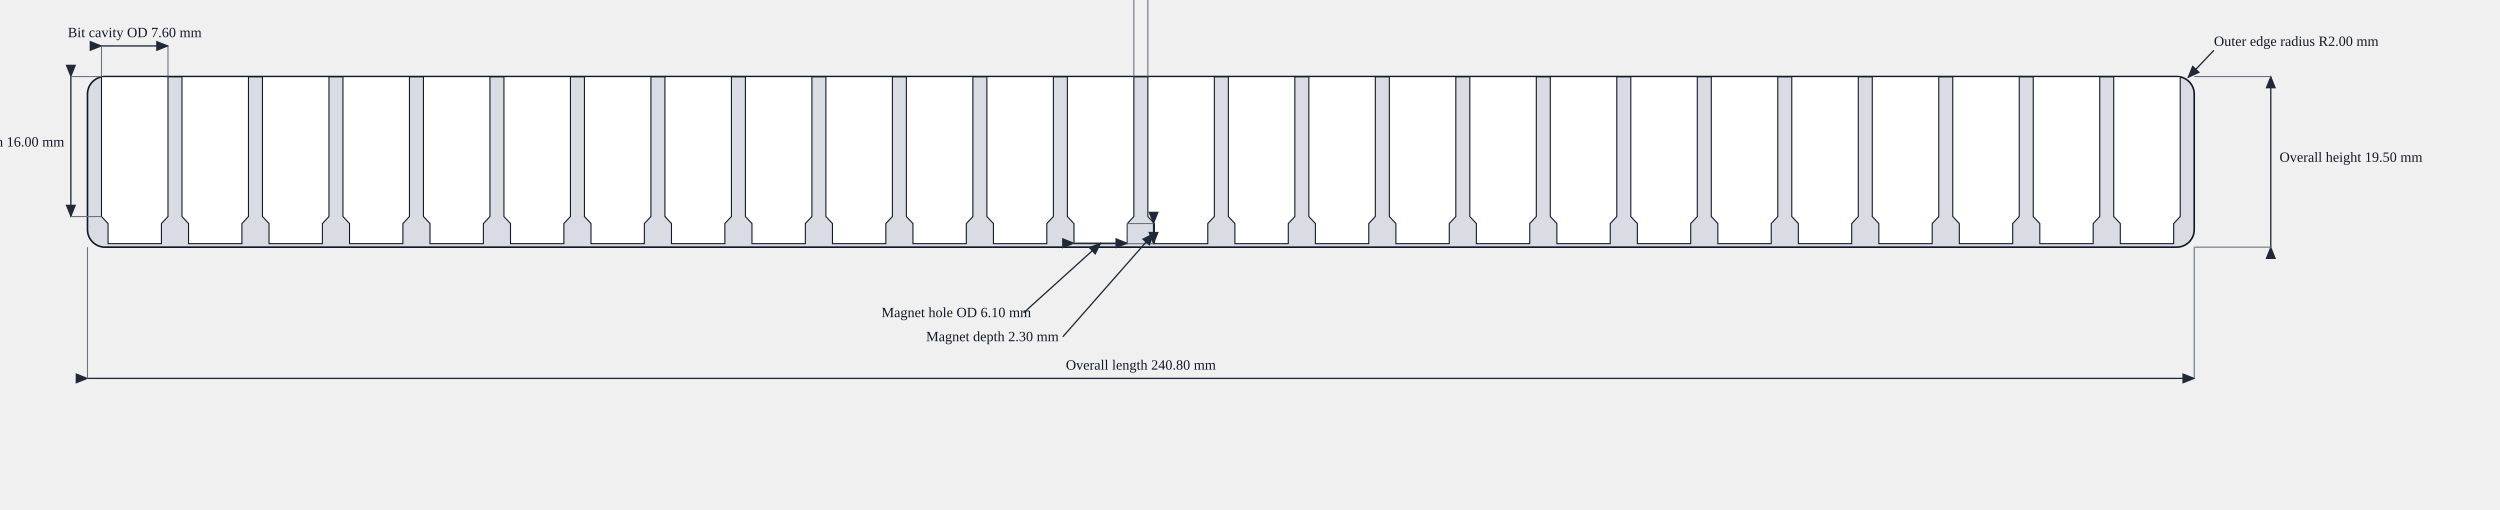
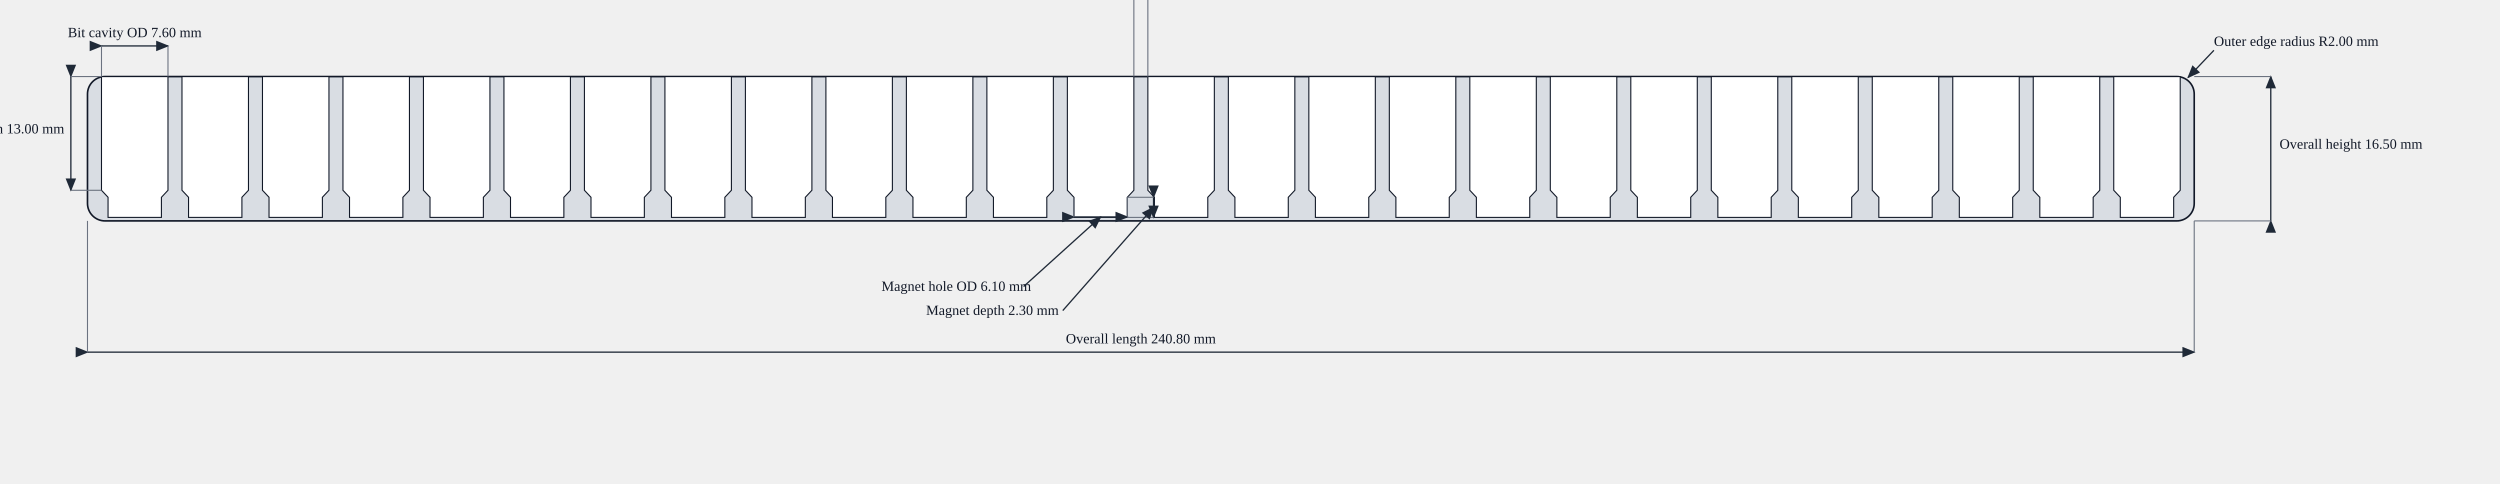
- <svg xmlns="http://www.w3.org/2000/svg" width="2286" height="466" viewBox="0 0 2286 466">
+ <svg xmlns="http://www.w3.org/2000/svg" width="2286" height="442" viewBox="0 0 2286 442">
  <defs>
    <marker id="arrow" markerWidth="10" markerHeight="8" refX="9" refY="4" orient="auto">
      <path d="M0,0 L10,4 L0,8 z" fill="#1f2937" />
    </marker>
  </defs>
-   <rect x="80.00" y="70.00" width="1926.40" height="156.00" rx="16.00" ry="16.00" fill="#d9dde3" stroke="#111827" stroke-width="1.5" />
-   <polygon points="92.80,70.00 153.60,70.00 153.60,198.00 147.60,204.40 147.60,222.80 98.80,222.80 98.80,204.40 92.80,198.00" fill="#ffffff" stroke="#111827" stroke-width="1.0" />
-   <polygon points="166.40,70.00 227.20,70.00 227.20,198.00 221.20,204.40 221.20,222.80 172.40,222.80 172.40,204.40 166.40,198.00" fill="#ffffff" stroke="#111827" stroke-width="1.0" />
-   <polygon points="240.00,70.00 300.80,70.00 300.80,198.00 294.80,204.40 294.80,222.80 246.00,222.80 246.00,204.40 240.00,198.00" fill="#ffffff" stroke="#111827" stroke-width="1.0" />
-   <polygon points="313.60,70.00 374.40,70.00 374.40,198.00 368.40,204.40 368.40,222.80 319.60,222.80 319.60,204.40 313.60,198.00" fill="#ffffff" stroke="#111827" stroke-width="1.0" />
-   <polygon points="387.20,70.00 448.00,70.00 448.00,198.00 442.00,204.40 442.00,222.80 393.20,222.80 393.20,204.40 387.20,198.00" fill="#ffffff" stroke="#111827" stroke-width="1.0" />
-   <polygon points="460.80,70.00 521.60,70.00 521.60,198.00 515.60,204.40 515.60,222.80 466.80,222.80 466.80,204.40 460.80,198.00" fill="#ffffff" stroke="#111827" stroke-width="1.0" />
-   <polygon points="534.40,70.00 595.20,70.00 595.20,198.00 589.20,204.40 589.20,222.80 540.40,222.80 540.40,204.40 534.40,198.00" fill="#ffffff" stroke="#111827" stroke-width="1.0" />
-   <polygon points="608.00,70.00 668.80,70.00 668.80,198.00 662.80,204.40 662.80,222.80 614.00,222.80 614.00,204.40 608.00,198.00" fill="#ffffff" stroke="#111827" stroke-width="1.0" />
-   <polygon points="681.60,70.00 742.40,70.00 742.40,198.00 736.40,204.40 736.40,222.80 687.60,222.80 687.60,204.40 681.60,198.00" fill="#ffffff" stroke="#111827" stroke-width="1.0" />
-   <polygon points="755.20,70.00 816.00,70.00 816.00,198.00 810.00,204.40 810.00,222.80 761.20,222.80 761.20,204.40 755.20,198.00" fill="#ffffff" stroke="#111827" stroke-width="1.0" />
-   <polygon points="828.80,70.00 889.60,70.00 889.60,198.00 883.60,204.40 883.60,222.80 834.80,222.80 834.80,204.40 828.80,198.00" fill="#ffffff" stroke="#111827" stroke-width="1.0" />
-   <polygon points="902.40,70.00 963.20,70.00 963.20,198.00 957.20,204.40 957.20,222.80 908.40,222.80 908.40,204.40 902.40,198.00" fill="#ffffff" stroke="#111827" stroke-width="1.0" />
-   <polygon points="976.00,70.00 1036.80,70.00 1036.80,198.00 1030.80,204.40 1030.80,222.80 982.00,222.80 982.00,204.40 976.00,198.00" fill="#ffffff" stroke="#111827" stroke-width="1.0" />
-   <polygon points="1049.60,70.00 1110.40,70.00 1110.40,198.00 1104.40,204.40 1104.40,222.80 1055.60,222.80 1055.60,204.40 1049.60,198.00" fill="#ffffff" stroke="#111827" stroke-width="1.0" />
-   <polygon points="1123.20,70.00 1184.00,70.00 1184.00,198.00 1178.00,204.40 1178.00,222.80 1129.20,222.80 1129.20,204.40 1123.20,198.00" fill="#ffffff" stroke="#111827" stroke-width="1.0" />
-   <polygon points="1196.80,70.00 1257.60,70.00 1257.60,198.00 1251.60,204.40 1251.60,222.80 1202.80,222.80 1202.80,204.40 1196.80,198.00" fill="#ffffff" stroke="#111827" stroke-width="1.0" />
-   <polygon points="1270.40,70.00 1331.20,70.00 1331.20,198.00 1325.20,204.40 1325.20,222.80 1276.40,222.80 1276.40,204.40 1270.40,198.00" fill="#ffffff" stroke="#111827" stroke-width="1.0" />
-   <polygon points="1344.00,70.00 1404.80,70.00 1404.80,198.00 1398.80,204.40 1398.80,222.80 1350.00,222.80 1350.00,204.40 1344.00,198.00" fill="#ffffff" stroke="#111827" stroke-width="1.0" />
-   <polygon points="1417.60,70.00 1478.40,70.00 1478.40,198.00 1472.40,204.40 1472.40,222.80 1423.60,222.80 1423.60,204.40 1417.60,198.00" fill="#ffffff" stroke="#111827" stroke-width="1.0" />
-   <polygon points="1491.20,70.00 1552.00,70.00 1552.00,198.00 1546.00,204.40 1546.00,222.80 1497.20,222.80 1497.20,204.40 1491.20,198.00" fill="#ffffff" stroke="#111827" stroke-width="1.0" />
-   <polygon points="1564.80,70.00 1625.60,70.00 1625.60,198.00 1619.60,204.40 1619.60,222.80 1570.80,222.80 1570.80,204.40 1564.80,198.00" fill="#ffffff" stroke="#111827" stroke-width="1.0" />
-   <polygon points="1638.40,70.00 1699.20,70.00 1699.20,198.00 1693.20,204.40 1693.20,222.80 1644.40,222.80 1644.40,204.40 1638.40,198.00" fill="#ffffff" stroke="#111827" stroke-width="1.0" />
-   <polygon points="1712.00,70.00 1772.80,70.00 1772.80,198.00 1766.80,204.40 1766.80,222.80 1718.00,222.80 1718.00,204.40 1712.00,198.00" fill="#ffffff" stroke="#111827" stroke-width="1.0" />
-   <polygon points="1785.60,70.00 1846.40,70.00 1846.40,198.00 1840.40,204.40 1840.40,222.80 1791.60,222.80 1791.60,204.40 1785.60,198.00" fill="#ffffff" stroke="#111827" stroke-width="1.0" />
-   <polygon points="1859.20,70.00 1920.00,70.00 1920.00,198.00 1914.00,204.40 1914.00,222.80 1865.20,222.80 1865.20,204.40 1859.20,198.00" fill="#ffffff" stroke="#111827" stroke-width="1.0" />
-   <polygon points="1932.80,70.00 1993.60,70.00 1993.60,198.00 1987.60,204.40 1987.60,222.80 1938.80,222.80 1938.80,204.40 1932.80,198.00" fill="#ffffff" stroke="#111827" stroke-width="1.0" />
-   <line x1="80.00" y1="346.00" x2="2006.40" y2="346.00" stroke="#1f2937" stroke-width="1.2" marker-start="url(#arrow)" marker-end="url(#arrow)" />
-   <line x1="80.00" y1="226.00" x2="80.00" y2="346.00" stroke="#6b7280" stroke-width="1" />
-   <line x1="2006.40" y1="226.00" x2="2006.40" y2="346.00" stroke="#6b7280" stroke-width="1" />
-   <text x="1043.20" y="338.00" text-anchor="middle" font-size="13" fill="#111827">Overall length 240.80 mm</text>
-   <line x1="2076.40" y1="226.00" x2="2076.40" y2="70.00" stroke="#1f2937" stroke-width="1.2" marker-start="url(#arrow)" marker-end="url(#arrow)" />
-   <line x1="2006.40" y1="226.00" x2="2076.40" y2="226.00" stroke="#6b7280" stroke-width="1" />
+   <rect x="80.00" y="70.00" width="1926.40" height="132.00" rx="16.00" ry="16.00" fill="#d9dde3" stroke="#111827" stroke-width="1.5" />
+   <polygon points="92.80,70.00 153.60,70.00 153.60,174.00 147.60,180.40 147.60,198.80 98.80,198.80 98.80,180.40 92.80,174.00" fill="#ffffff" stroke="#111827" stroke-width="1.0" />
+   <polygon points="166.40,70.00 227.20,70.00 227.20,174.00 221.20,180.40 221.20,198.80 172.40,198.80 172.40,180.40 166.40,174.00" fill="#ffffff" stroke="#111827" stroke-width="1.0" />
+   <polygon points="240.00,70.00 300.80,70.00 300.80,174.00 294.80,180.40 294.80,198.80 246.00,198.80 246.00,180.40 240.00,174.00" fill="#ffffff" stroke="#111827" stroke-width="1.0" />
+   <polygon points="313.60,70.00 374.40,70.00 374.40,174.00 368.40,180.40 368.40,198.80 319.60,198.80 319.60,180.40 313.60,174.00" fill="#ffffff" stroke="#111827" stroke-width="1.0" />
+   <polygon points="387.20,70.00 448.00,70.00 448.00,174.00 442.00,180.40 442.00,198.80 393.20,198.80 393.20,180.40 387.20,174.00" fill="#ffffff" stroke="#111827" stroke-width="1.0" />
+   <polygon points="460.80,70.00 521.60,70.00 521.60,174.00 515.60,180.40 515.60,198.80 466.80,198.80 466.80,180.40 460.80,174.00" fill="#ffffff" stroke="#111827" stroke-width="1.0" />
+   <polygon points="534.40,70.00 595.20,70.00 595.20,174.00 589.20,180.40 589.20,198.80 540.40,198.80 540.40,180.40 534.40,174.00" fill="#ffffff" stroke="#111827" stroke-width="1.0" />
+   <polygon points="608.00,70.00 668.80,70.00 668.80,174.00 662.80,180.40 662.80,198.80 614.00,198.80 614.00,180.40 608.00,174.00" fill="#ffffff" stroke="#111827" stroke-width="1.0" />
+   <polygon points="681.60,70.00 742.40,70.00 742.40,174.00 736.40,180.40 736.40,198.80 687.60,198.80 687.60,180.40 681.60,174.00" fill="#ffffff" stroke="#111827" stroke-width="1.0" />
+   <polygon points="755.20,70.00 816.00,70.00 816.00,174.00 810.00,180.40 810.00,198.80 761.20,198.80 761.20,180.40 755.20,174.00" fill="#ffffff" stroke="#111827" stroke-width="1.0" />
+   <polygon points="828.80,70.00 889.60,70.00 889.60,174.00 883.60,180.40 883.60,198.80 834.80,198.80 834.80,180.40 828.80,174.00" fill="#ffffff" stroke="#111827" stroke-width="1.0" />
+   <polygon points="902.40,70.00 963.20,70.00 963.20,174.00 957.20,180.40 957.20,198.80 908.40,198.80 908.40,180.40 902.40,174.00" fill="#ffffff" stroke="#111827" stroke-width="1.0" />
+   <polygon points="976.00,70.00 1036.80,70.00 1036.80,174.00 1030.80,180.40 1030.80,198.80 982.00,198.80 982.00,180.40 976.00,174.00" fill="#ffffff" stroke="#111827" stroke-width="1.0" />
+   <polygon points="1049.60,70.00 1110.40,70.00 1110.40,174.00 1104.40,180.40 1104.40,198.80 1055.60,198.80 1055.60,180.40 1049.60,174.00" fill="#ffffff" stroke="#111827" stroke-width="1.0" />
+   <polygon points="1123.20,70.00 1184.00,70.00 1184.00,174.00 1178.00,180.40 1178.00,198.80 1129.20,198.80 1129.20,180.40 1123.20,174.00" fill="#ffffff" stroke="#111827" stroke-width="1.0" />
+   <polygon points="1196.80,70.00 1257.60,70.00 1257.60,174.00 1251.60,180.40 1251.60,198.80 1202.80,198.80 1202.80,180.40 1196.80,174.00" fill="#ffffff" stroke="#111827" stroke-width="1.0" />
+   <polygon points="1270.40,70.00 1331.20,70.00 1331.20,174.00 1325.20,180.40 1325.20,198.80 1276.40,198.80 1276.40,180.40 1270.40,174.00" fill="#ffffff" stroke="#111827" stroke-width="1.0" />
+   <polygon points="1344.00,70.00 1404.80,70.00 1404.80,174.00 1398.80,180.40 1398.80,198.80 1350.00,198.80 1350.00,180.40 1344.00,174.00" fill="#ffffff" stroke="#111827" stroke-width="1.0" />
+   <polygon points="1417.60,70.00 1478.40,70.00 1478.40,174.00 1472.40,180.40 1472.40,198.80 1423.60,198.80 1423.60,180.40 1417.60,174.00" fill="#ffffff" stroke="#111827" stroke-width="1.0" />
+   <polygon points="1491.20,70.00 1552.00,70.00 1552.00,174.00 1546.00,180.40 1546.00,198.80 1497.20,198.80 1497.20,180.40 1491.20,174.00" fill="#ffffff" stroke="#111827" stroke-width="1.0" />
+   <polygon points="1564.80,70.00 1625.60,70.00 1625.60,174.00 1619.60,180.40 1619.60,198.80 1570.80,198.80 1570.80,180.40 1564.80,174.00" fill="#ffffff" stroke="#111827" stroke-width="1.0" />
+   <polygon points="1638.40,70.00 1699.20,70.00 1699.20,174.00 1693.20,180.40 1693.20,198.80 1644.40,198.80 1644.40,180.40 1638.40,174.00" fill="#ffffff" stroke="#111827" stroke-width="1.0" />
+   <polygon points="1712.00,70.00 1772.80,70.00 1772.80,174.00 1766.80,180.40 1766.80,198.80 1718.00,198.80 1718.00,180.40 1712.00,174.00" fill="#ffffff" stroke="#111827" stroke-width="1.0" />
+   <polygon points="1785.60,70.00 1846.40,70.00 1846.40,174.00 1840.40,180.40 1840.40,198.80 1791.60,198.80 1791.60,180.40 1785.60,174.00" fill="#ffffff" stroke="#111827" stroke-width="1.0" />
+   <polygon points="1859.20,70.00 1920.00,70.00 1920.00,174.00 1914.00,180.40 1914.00,198.80 1865.20,198.80 1865.20,180.40 1859.20,174.00" fill="#ffffff" stroke="#111827" stroke-width="1.0" />
+   <polygon points="1932.80,70.00 1993.60,70.00 1993.60,174.00 1987.60,180.40 1987.60,198.80 1938.80,198.80 1938.80,180.40 1932.80,174.00" fill="#ffffff" stroke="#111827" stroke-width="1.0" />
+   <line x1="80.00" y1="322.00" x2="2006.40" y2="322.00" stroke="#1f2937" stroke-width="1.2" marker-start="url(#arrow)" marker-end="url(#arrow)" />
+   <line x1="80.00" y1="202.00" x2="80.00" y2="322.00" stroke="#6b7280" stroke-width="1" />
+   <line x1="2006.40" y1="202.00" x2="2006.40" y2="322.00" stroke="#6b7280" stroke-width="1" />
+   <text x="1043.20" y="314.00" text-anchor="middle" font-size="13" fill="#111827">Overall length 240.80 mm</text>
+   <line x1="2076.40" y1="202.00" x2="2076.40" y2="70.00" stroke="#1f2937" stroke-width="1.2" marker-start="url(#arrow)" marker-end="url(#arrow)" />
+   <line x1="2006.40" y1="202.00" x2="2076.40" y2="202.00" stroke="#6b7280" stroke-width="1" />
  <line x1="2006.40" y1="70.00" x2="2076.40" y2="70.00" stroke="#6b7280" stroke-width="1" />
-   <text x="2084.40" y="148.00" font-size="13" fill="#111827">Overall height 19.50 mm</text>
+   <text x="2084.40" y="136.00" font-size="13" fill="#111827">Overall height 16.50 mm</text>
  <line x1="92.80" y1="42.00" x2="153.60" y2="42.00" stroke="#1f2937" stroke-width="1.2" marker-start="url(#arrow)" marker-end="url(#arrow)" />
  <line x1="92.80" y1="42.00" x2="92.80" y2="70.00" stroke="#6b7280" stroke-width="1" />
  <line x1="153.60" y1="42.00" x2="153.60" y2="70.00" stroke="#6b7280" stroke-width="1" />
  <text x="123.20" y="34.00" text-anchor="middle" font-size="13" fill="#111827">Bit cavity OD 7.60 mm</text>
  <line x1="1036.80" y1="-14.00" x2="1049.60" y2="-14.00" stroke="#1f2937" stroke-width="1.2" marker-start="url(#arrow)" marker-end="url(#arrow)" />
  <line x1="1036.80" y1="-14.00" x2="1036.80" y2="70.00" stroke="#6b7280" stroke-width="1" />
  <line x1="1049.60" y1="-14.00" x2="1049.60" y2="70.00" stroke="#6b7280" stroke-width="1" />
  <text x="1043.20" y="-22.00" text-anchor="middle" font-size="13" fill="#111827">Between cavities 1.60 mm</text>
-   <line x1="64.80" y1="70.00" x2="64.80" y2="198.00" stroke="#1f2937" stroke-width="1.2" marker-start="url(#arrow)" marker-end="url(#arrow)" />
+   <line x1="64.80" y1="70.00" x2="64.80" y2="174.00" stroke="#1f2937" stroke-width="1.2" marker-start="url(#arrow)" marker-end="url(#arrow)" />
  <line x1="64.80" y1="70.00" x2="92.80" y2="70.00" stroke="#6b7280" stroke-width="1" />
-   <line x1="64.80" y1="198.00" x2="92.80" y2="198.00" stroke="#6b7280" stroke-width="1" />
-   <text x="58.80" y="134.00" text-anchor="end" font-size="13" fill="#111827">Bit depth 16.00 mm</text>
-   <line x1="982.00" y1="222.40" x2="1030.80" y2="222.40" stroke="#1f2937" stroke-width="1.2" marker-start="url(#arrow)" marker-end="url(#arrow)" />
-   <line x1="982.00" y1="222.40" x2="982.00" y2="204.40" stroke="#6b7280" stroke-width="1" />
-   <line x1="1030.80" y1="222.40" x2="1030.80" y2="204.40" stroke="#6b7280" stroke-width="1" />
-   <line x1="936.00" y1="286.00" x2="1006.40" y2="222.40" stroke="#1f2937" stroke-width="1.2" marker-end="url(#arrow)" />
-   <text x="806.00" y="290.00" font-size="13" fill="#111827">Magnet hole OD 6.10 mm</text>
-   <line x1="1054.80" y1="204.40" x2="1054.80" y2="222.80" stroke="#1f2937" stroke-width="1.2" marker-start="url(#arrow)" marker-end="url(#arrow)" />
-   <line x1="1030.80" y1="204.40" x2="1054.80" y2="204.40" stroke="#6b7280" stroke-width="1" />
-   <line x1="1030.80" y1="222.80" x2="1054.80" y2="222.80" stroke="#6b7280" stroke-width="1" />
-   <line x1="971.80" y1="308.00" x2="1054.80" y2="213.60" stroke="#1f2937" stroke-width="1.2" marker-end="url(#arrow)" />
-   <text x="846.80" y="312.00" font-size="13" fill="#111827">Magnet depth 2.30 mm</text>
+   <line x1="64.80" y1="174.00" x2="92.80" y2="174.00" stroke="#6b7280" stroke-width="1" />
+   <text x="58.80" y="122.00" text-anchor="end" font-size="13" fill="#111827">Bit depth 13.00 mm</text>
+   <line x1="982.00" y1="198.40" x2="1030.80" y2="198.40" stroke="#1f2937" stroke-width="1.2" marker-start="url(#arrow)" marker-end="url(#arrow)" />
+   <line x1="982.00" y1="198.40" x2="982.00" y2="180.40" stroke="#6b7280" stroke-width="1" />
+   <line x1="1030.80" y1="198.40" x2="1030.80" y2="180.40" stroke="#6b7280" stroke-width="1" />
+   <line x1="936.00" y1="262.00" x2="1006.40" y2="198.40" stroke="#1f2937" stroke-width="1.2" marker-end="url(#arrow)" />
+   <text x="806.00" y="266.00" font-size="13" fill="#111827">Magnet hole OD 6.10 mm</text>
+   <line x1="1054.80" y1="180.40" x2="1054.80" y2="198.80" stroke="#1f2937" stroke-width="1.2" marker-start="url(#arrow)" marker-end="url(#arrow)" />
+   <line x1="1030.80" y1="180.40" x2="1054.80" y2="180.40" stroke="#6b7280" stroke-width="1" />
+   <line x1="1030.80" y1="198.80" x2="1054.80" y2="198.80" stroke="#6b7280" stroke-width="1" />
+   <line x1="971.80" y1="284.00" x2="1054.80" y2="189.60" stroke="#1f2937" stroke-width="1.2" marker-end="url(#arrow)" />
+   <text x="846.80" y="288.00" font-size="13" fill="#111827">Magnet depth 2.30 mm</text>
  <line x1="2024.40" y1="46.00" x2="2000.80" y2="70.80" stroke="#1f2937" stroke-width="1.2" marker-end="url(#arrow)" />
  <text x="2024.40" y="42.00" font-size="13" fill="#111827">Outer edge radius R2.00 mm</text>
</svg>
